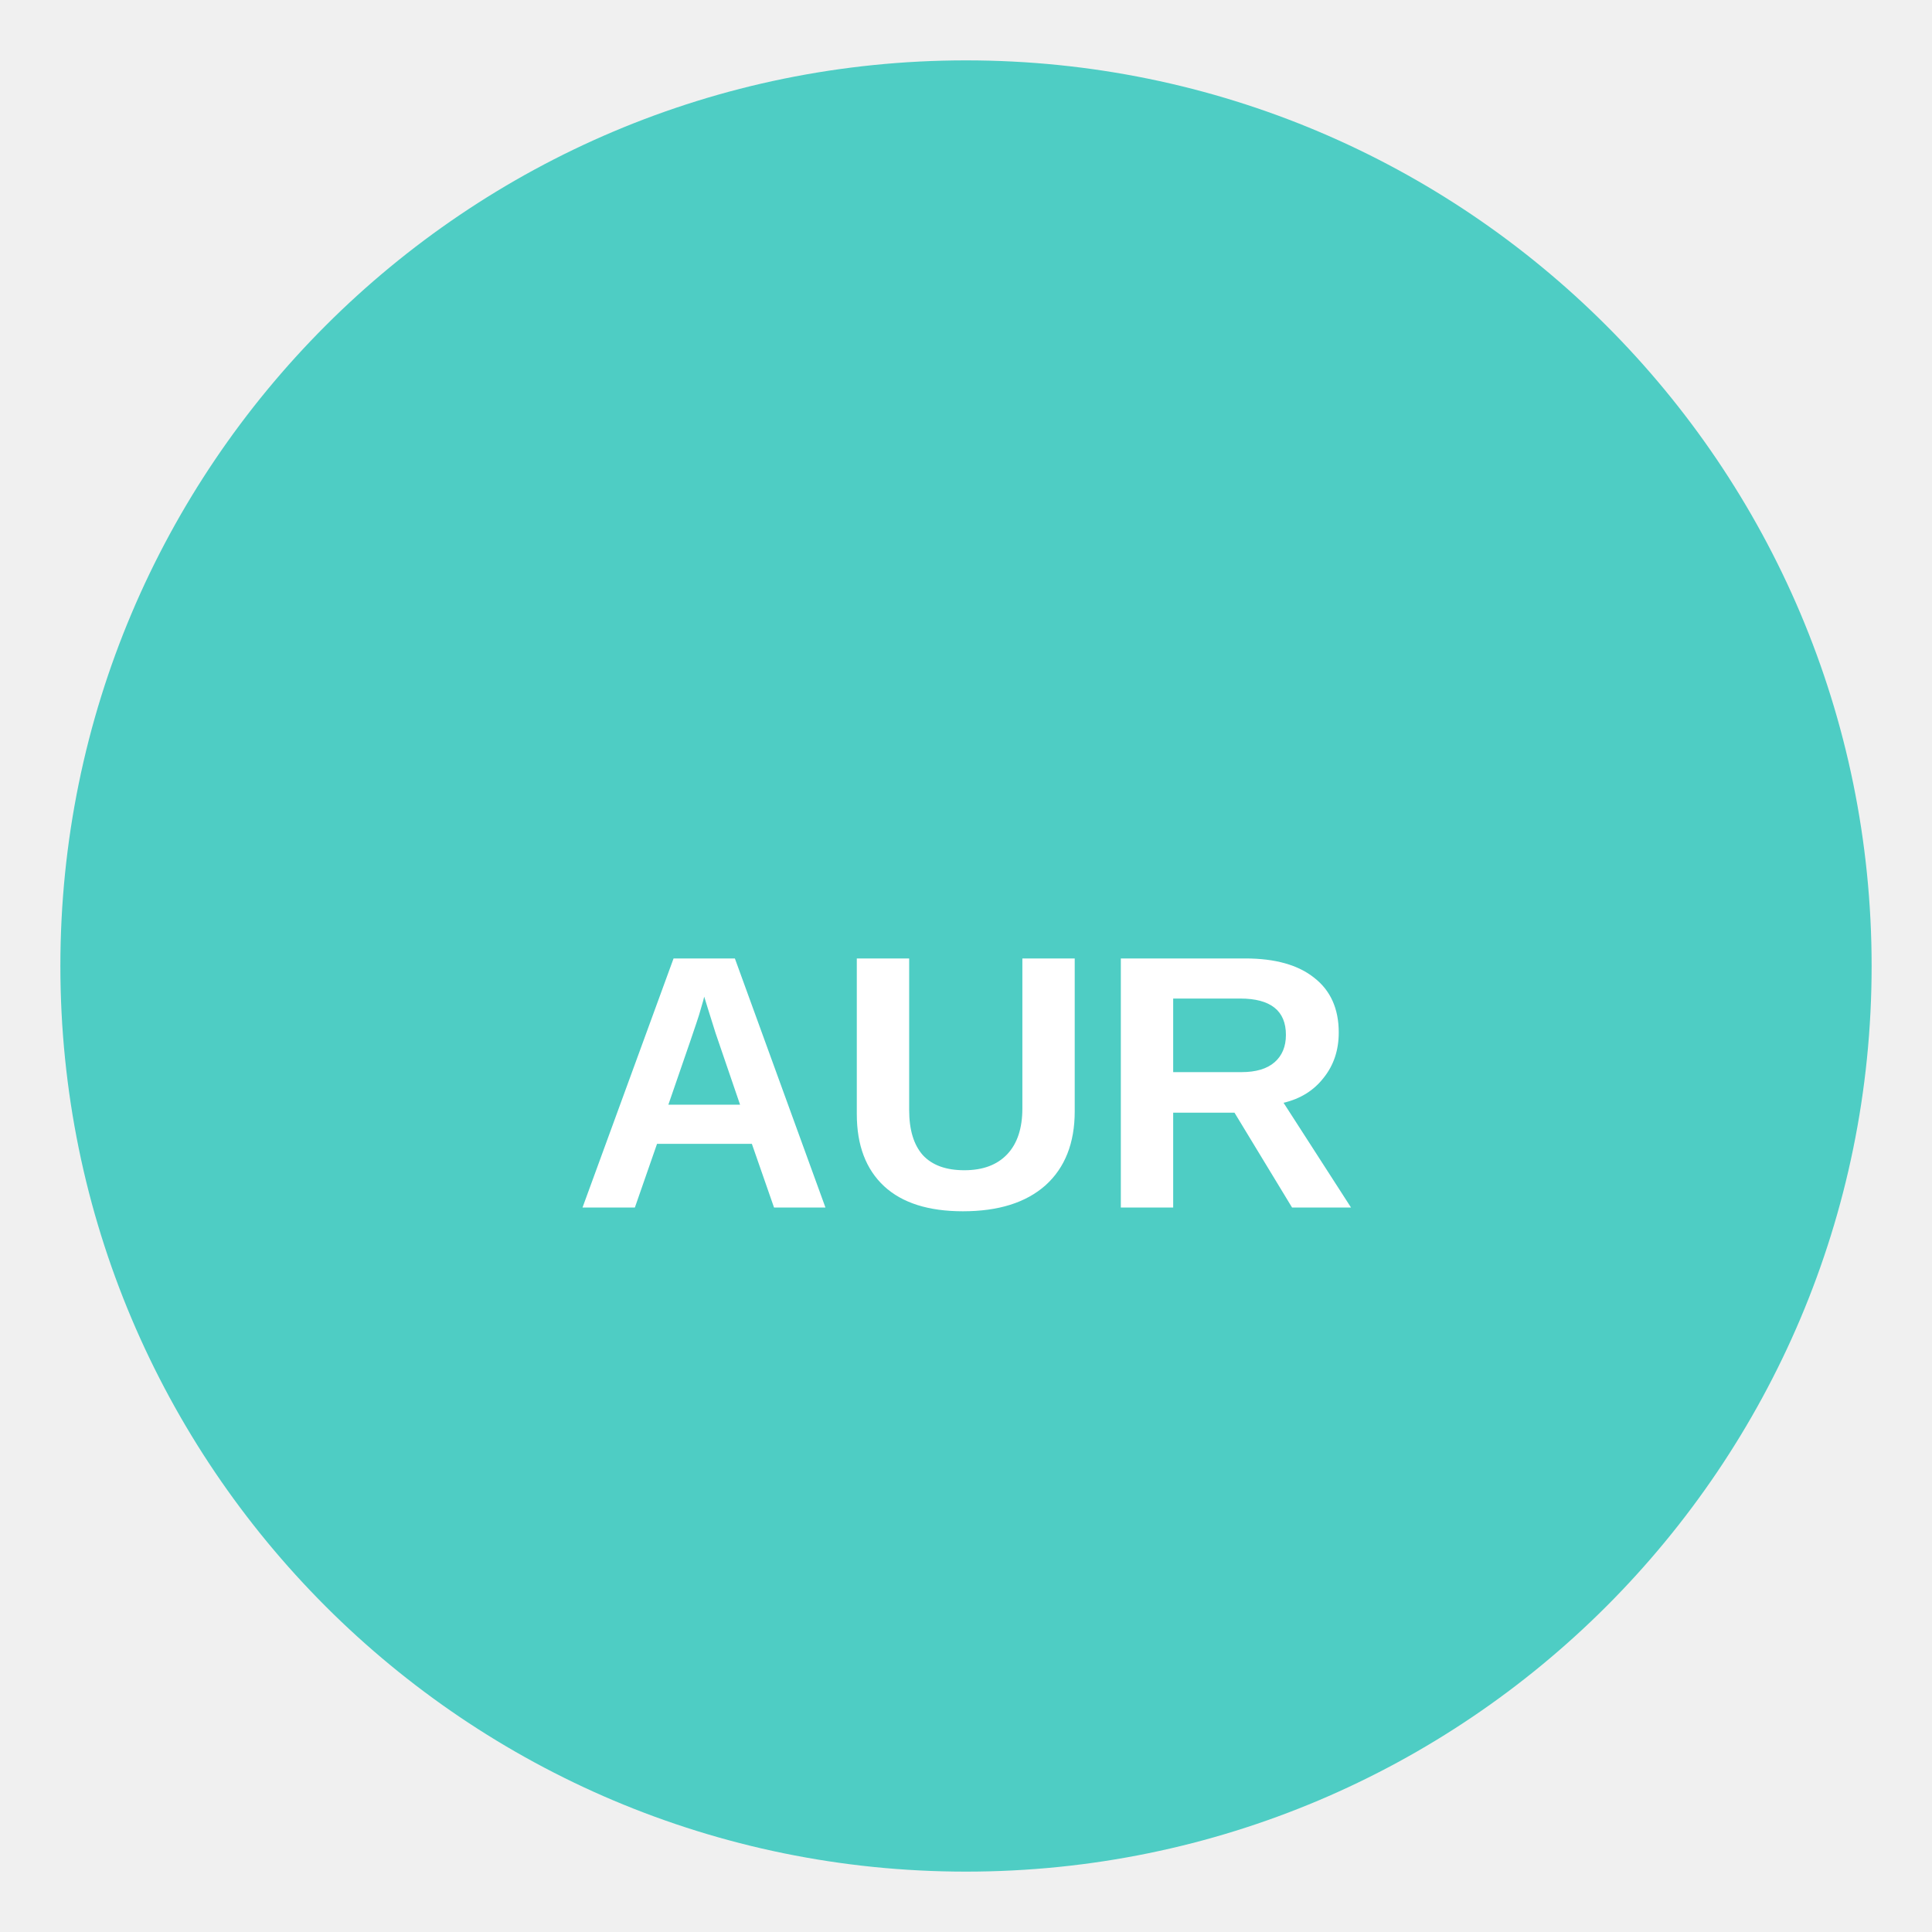
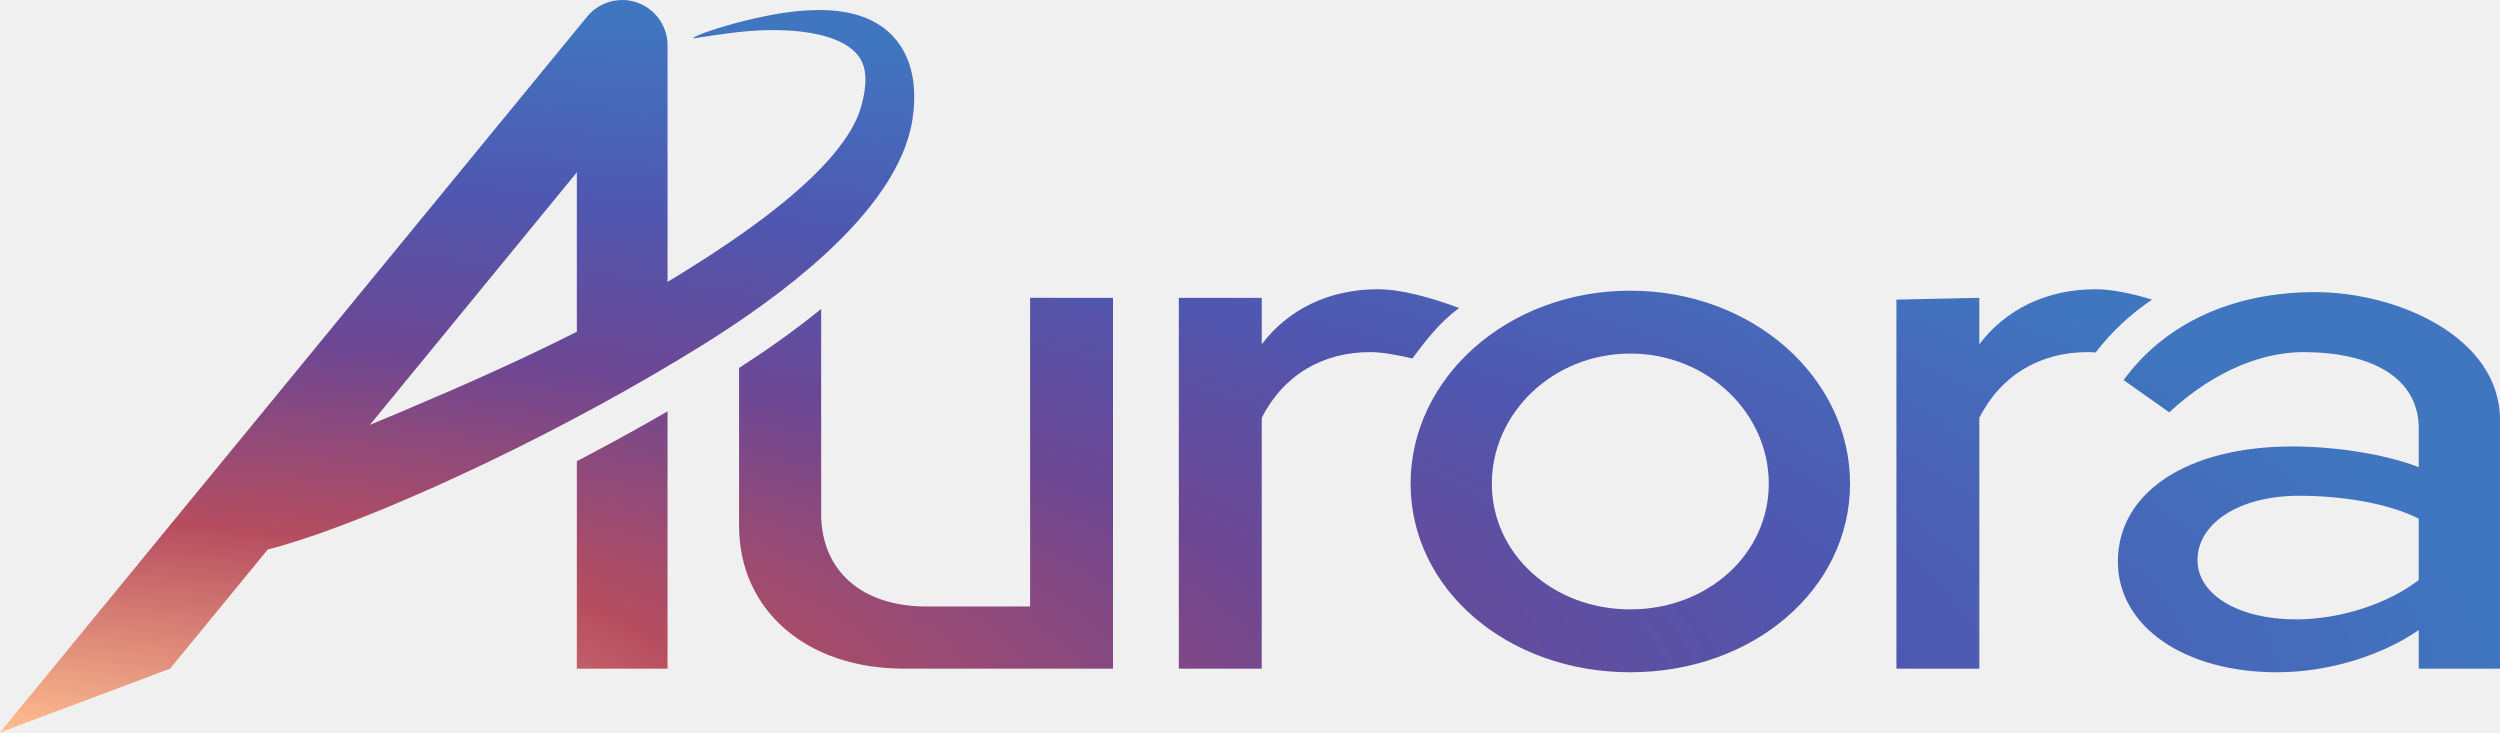
- <svg xmlns="http://www.w3.org/2000/svg" width="64" height="64" viewBox="0 0 64 64" fill="none">
-   <circle cx="32" cy="32" r="30" fill="#4ecdc4" />
-   <text x="32" y="40" text-anchor="middle" fill="white" font-family="Arial, sans-serif" font-size="12" font-weight="bold">AUR</text>
+ <svg xmlns="http://www.w3.org/2000/svg" xmlns:xlink="http://www.w3.org/1999/xlink" width="1536" height="450" viewBox="0 0 1024 300" version="1.1" id="svg1">
+   <defs id="defs1">
+     <linearGradient id="linearGradient9">
+       <stop offset="0" style="stop-color:#ffbe8f;stop-opacity:1;" id="stop5" />
+       <stop offset="0.291" style="stop-color:#b64d5f;stop-opacity:1;" id="stop6" />
+       <stop offset="0.545" style="stop-color:#6d4793;stop-opacity:1;" id="stop7" />
+       <stop offset="0.757" style="stop-color:#4f57b0;stop-opacity:1;" id="stop8" />
+       <stop offset="1" style="stop-color:#4075bf;stop-opacity:1;" id="stop9" />
+     </linearGradient>
+     <radialGradient xlink:href="#linearGradient9" id="radialGradient23" gradientUnits="userSpaceOnUse" gradientTransform="matrix(20.05659,6.5074866e-7,-0.1282052,5.873311,-470.7334,-461.6729)" cx="24.299" cy="129.684" fx="24.299" fy="129.684" r="51.056" />
+   </defs>
+   <path id="path18" style="font-weight:596;font-size:31.404px;font-family:'Red Hat Display';-inkscape-font-specification:'Red Hat Display weight=596';font-variation-settings:normal;letter-spacing:-1.227px;display:inline;vector-effect:none;fill:url(#radialGradient23);fill-opacity:1;stroke:none;stroke-width:13.778;stroke-linecap:butt;stroke-linejoin:miter;stroke-miterlimit:4;stroke-dasharray:none;stroke-dashoffset:0;stroke-opacity:1;-inkscape-stroke:none;stop-color:#000000" d="m 255.47,0.01 c -5.667,-0.188 -11.233,2.234 -14.966,6.788 L 0,300 69.681,273.876 109.676,225.073 c 15.981,-4.03 39.984,-12.965 68.59,-25.776 29.408,-13.17 60.026,-28.834 88.225,-45.204 7.187,-4.172 14.011,-8.269 20.509,-12.289 17.287,-10.694 35.711,-23.65 51.112,-37.832 9.123,-8.401 17.352,-17.384 23.648,-26.727 5.997,-8.898 10.418,-18.39 11.962,-28.155 0.674,-4.401 0.9,-8.548 0.669,-12.431 -0.231,-3.88 -0.918,-7.482 -2.06,-10.78 -1.149,-3.32 -2.731,-6.253 -4.674,-8.796 -1.961,-2.566 -4.226,-4.652 -6.655,-6.329 -4.959,-3.425 -10.571,-5.133 -15.858,-5.954 -5.695,-0.885 -11.543,-0.821 -16.792,-0.391 -9.073,0.745 -17.703,2.71 -23.268,4.086 -2.657,0.657 -5.123,1.328 -7.333,1.969 -11.802,3.424 -13.817,4.976 -13.837,5.152 -1e-5,6.63e-4 -4e-5,0.003 0,0.004 v 0.001 0.001 c 0.091,0.29 3.248,-0.514 14.5,-1.995 2.24,-0.295 4.735,-0.584 7.391,-0.818 5.646,-0.498 14.084,-0.841 22.434,0.148 4.858,0.576 9.71,1.607 13.93,3.318 3.971,1.61 7.028,3.68 9.055,6.152 0.963,1.175 1.674,2.415 2.182,3.736 0.499,1.297 0.832,2.751 0.983,4.406 0.151,1.656 0.127,3.606 -0.159,5.904 -0.288,2.313 -0.844,4.987 -1.763,8.078 -1.698,5.474 -5.179,11.49 -10.548,18.01 -5.621,6.826 -12.989,13.814 -21.611,20.823 -14.042,11.415 -30.731,22.34 -46.88,32.079 V 18.598 c -0.008,-7.857 -4.937,-14.866 -12.319,-17.512 -1.846,-0.661 -3.749,-1.013 -5.638,-1.076 z M 236.27,70.596 v 65.292 c -23.23,11.741 -47.719,22.567 -71.368,32.534 -4.608,1.942 -9.076,3.808 -13.389,5.6 z m 328.09,47.885 c -19.969,3e-5 -36.68,8.195 -47.548,22.535 V 121.993 H 482.853 V 273.882 H 516.811 V 171.161 c 8.83,-17.56 25.197,-27.108 44.832,-26.93 4.662,0.042 11.353,1.276 16.853,2.598 5.664,-7.613 11.226,-14.822 19.164,-20.681 -10.636,-3.927 -23.214,-7.667 -33.301,-7.667 z m 293.922,0 c -19.969,4e-5 -36.679,8.195 -47.547,22.535 v -19.023 l -33.96,0.732 v 151.156 h 33.96 V 171.161 c 8.83,-17.56 25.197,-27.108 44.832,-26.93 0.918,0.008 1.862,0.051 2.829,0.12 6.507,-8.488 14.298,-15.72 23.102,-21.626 -7.948,-2.43 -16.188,-4.244 -23.216,-4.243 z m -190.505,0.582 c -50.264,0 -90,35.723 -90,79.036 0,43.314 39.736,77.262 90,77.262 50.264,0 90,-33.948 90,-77.262 0,-43.314 -39.736,-79.036 -90,-79.036 z m 280.486,0.587 c -33.793,0 -61.557,12.852 -78.423,36.023 l 18.665,13.207 c 19.446,-17.86 39.043,-24.65 55.005,-24.65 27.51,0 47.206,10.246 47.206,31.318 v 15.805 c -14.264,-5.561 -35.058,-8.486 -51.699,-8.486 -43.472,0 -71.53,19.036 -71.53,47.132 0,26.925 27.719,45.362 65.078,45.362 21.057,0 42.868,-6.749 58.151,-17.285 v 15.805 H 1024 V 172.039 c 0,-33.949 -41.946,-52.388 -75.738,-52.388 z m -526.332,2.342 v 126.428 h -42.453 c -26.491,0 -43.132,-14.635 -43.132,-38.048 v -83.826 c -10.871,8.844 -22.387,16.945 -33.624,24.181 v 64.62 c 0,34.534 27.506,58.533 67.582,58.533 h 51.626 33.96 V 121.993 Z m 245.846,22.826 c 31.585,0 56.715,24.308 56.715,53.281 0,28.973 -25.13,51.505 -56.715,51.505 -31.585,0 -56.72,-22.532 -56.72,-51.505 0,-28.973 25.135,-53.281 56.72,-53.281 z M 273.427,168.503 c -9.95,5.758 -20.166,11.412 -30.518,16.905 l -6.639,3.526 v 84.943 h 37.158 z m 668.305,34.559 c 17.321,0 36.077,2.925 48.983,9.363 v 25.169 c -12.566,9.658 -32.001,16.111 -50.341,16.111 -23.095,0 -40.281,-9.951 -40.281,-24.292 0,-14.926 16.847,-26.352 41.639,-26.352 z" />
</svg>
